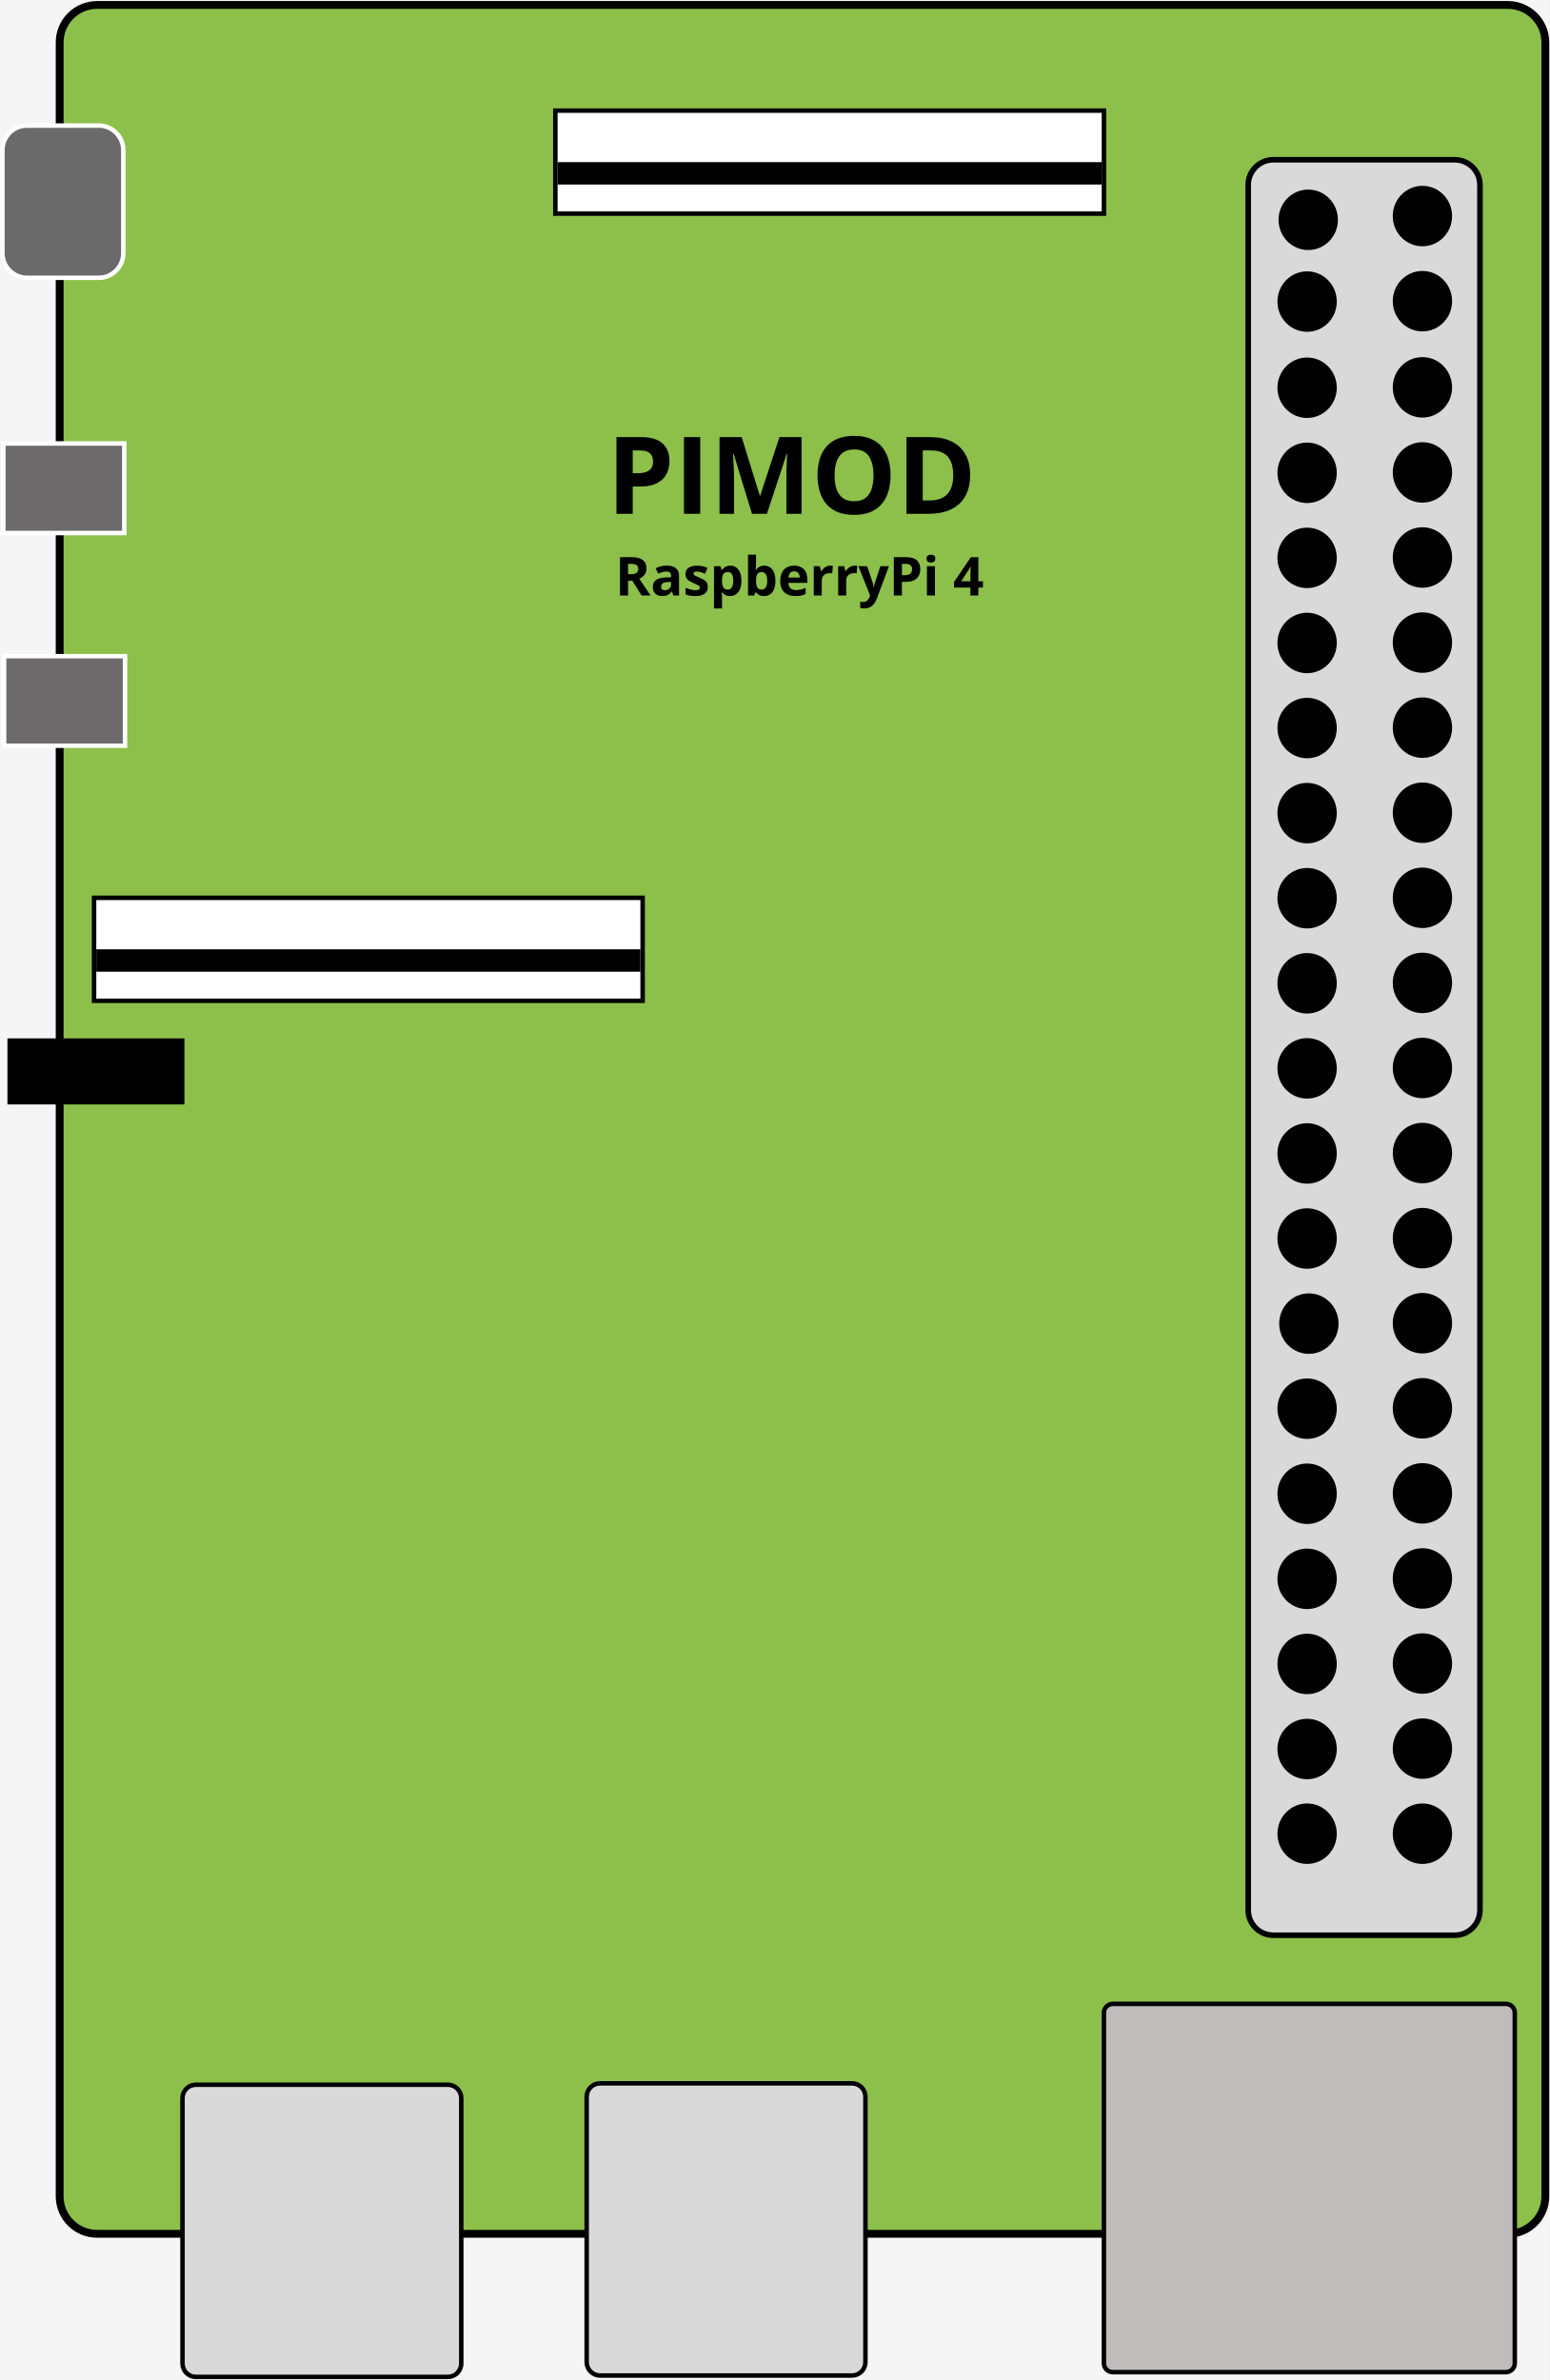
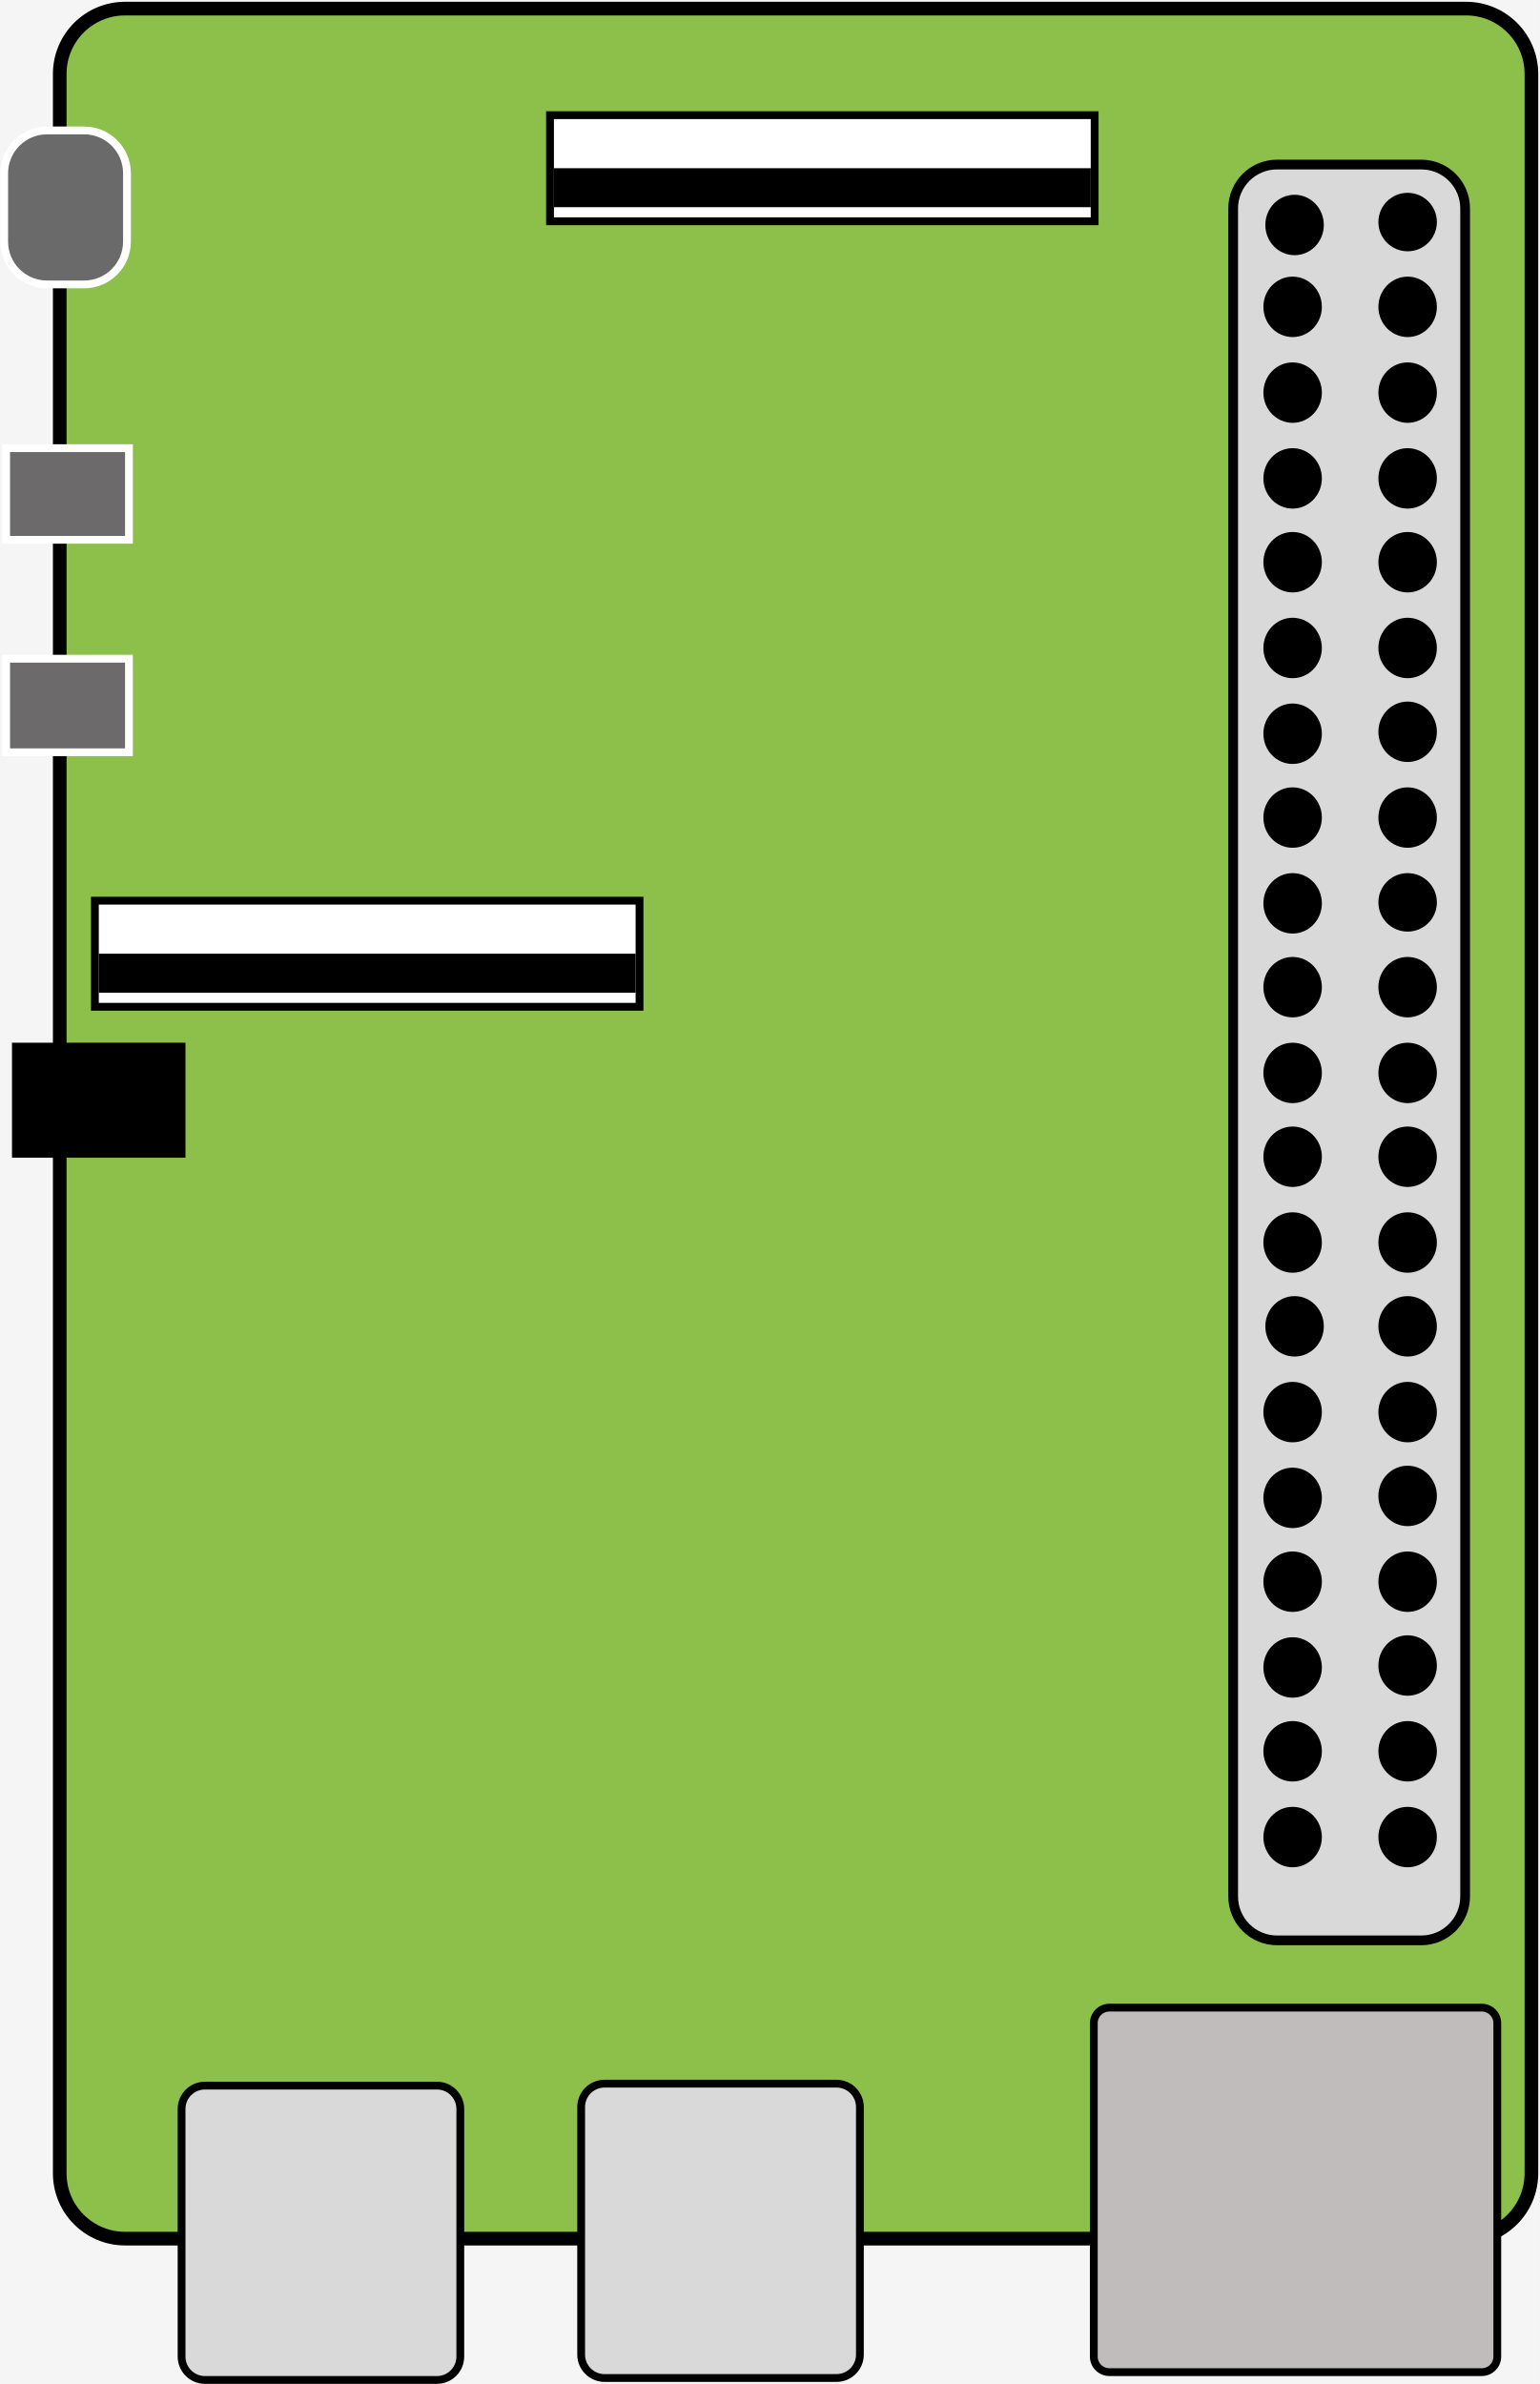
- <svg xmlns="http://www.w3.org/2000/svg" width="1384" height="2126" viewBox="0 0 1384 2126" fill="none">
-   <rect width="1384" height="2126" fill="#F5F5F5" />
-   <rect x="1380.29" y="1995.42" width="1327" height="1991" rx="33.5" transform="rotate(180 1380.29 1995.42)" fill="#8CC04B" stroke="black" stroke-width="7" />
-   <rect x="1321.88" y="1728.71" width="207" height="1586" rx="22.5" transform="rotate(180 1321.88 1728.71)" fill="#D9D9D9" stroke="black" stroke-width="5" />
-   <ellipse cx="1270.5" cy="1638.01" rx="26.5" ry="27" transform="rotate(-180 1270.5 1638.01)" fill="black" />
-   <ellipse cx="1167.5" cy="1638" rx="26.5" ry="27" transform="rotate(-180 1167.5 1638)" fill="black" />
-   <ellipse cx="1270.5" cy="1562" rx="26.5" ry="27" transform="rotate(-180 1270.5 1562)" fill="black" />
-   <ellipse cx="1167.5" cy="1562.35" rx="26.5" ry="27" transform="rotate(-180 1167.5 1562.35)" fill="black" />
-   <ellipse cx="1270.5" cy="1486" rx="26.5" ry="27" transform="rotate(-180 1270.5 1486)" fill="black" />
-   <ellipse cx="1167.5" cy="1486.35" rx="26.5" ry="27" transform="rotate(-180 1167.5 1486.35)" fill="black" />
-   <ellipse cx="1270.5" cy="1409.99" rx="26.5" ry="27" transform="rotate(-180 1270.5 1409.99)" fill="black" />
-   <ellipse cx="1167.5" cy="1410.34" rx="26.5" ry="27" transform="rotate(-180 1167.5 1410.34)" fill="black" />
-   <ellipse cx="1270.5" cy="1333.99" rx="26.5" ry="27" transform="rotate(-180 1270.5 1333.99)" fill="black" />
-   <ellipse cx="1167.5" cy="1334.35" rx="26.5" ry="27" transform="rotate(-180 1167.5 1334.35)" fill="black" />
-   <ellipse cx="1270.5" cy="1257.99" rx="26.5" ry="27" transform="rotate(-180 1270.5 1257.99)" fill="black" />
-   <ellipse cx="1167.5" cy="1258.34" rx="26.5" ry="27" transform="rotate(-180 1167.5 1258.34)" fill="black" />
-   <ellipse cx="1270.5" cy="1181.99" rx="26.5" ry="27" transform="rotate(-180 1270.5 1181.99)" fill="black" />
-   <ellipse cx="1169.08" cy="1182.35" rx="26.5" ry="27" transform="rotate(-180 1169.08 1182.35)" fill="black" />
-   <ellipse cx="1270.5" cy="1106" rx="26.5" ry="27" transform="rotate(-180 1270.5 1106)" fill="black" />
-   <ellipse cx="1167.5" cy="1106.35" rx="26.5" ry="27" transform="rotate(-180 1167.5 1106.35)" fill="black" />
-   <ellipse cx="1270.5" cy="1030" rx="26.5" ry="27" transform="rotate(-180 1270.5 1030)" fill="black" />
-   <ellipse cx="1167.5" cy="1030.35" rx="26.5" ry="27" transform="rotate(-180 1167.5 1030.35)" fill="black" />
-   <ellipse cx="1270.5" cy="953.996" rx="26.5" ry="27" transform="rotate(-180 1270.5 953.996)" fill="black" />
-   <ellipse cx="1167.5" cy="954.347" rx="26.5" ry="27" transform="rotate(-180 1167.5 954.347)" fill="black" />
-   <ellipse cx="1270.5" cy="877.997" rx="26.5" ry="27" transform="rotate(-180 1270.5 877.997)" fill="black" />
-   <ellipse cx="1167.5" cy="878.354" rx="26.5" ry="27" transform="rotate(-180 1167.5 878.354)" fill="black" />
-   <ellipse cx="1270.5" cy="801.994" rx="26.5" ry="27" transform="rotate(-180 1270.5 801.994)" fill="black" />
-   <ellipse cx="1167.5" cy="802.344" rx="26.5" ry="27" transform="rotate(-180 1167.5 802.344)" fill="black" />
-   <ellipse cx="1270.5" cy="725.994" rx="26.5" ry="27" transform="rotate(-180 1270.5 725.994)" fill="black" />
-   <ellipse cx="1167.5" cy="726.351" rx="26.5" ry="27" transform="rotate(-180 1167.5 726.351)" fill="black" />
-   <ellipse cx="1270.5" cy="649.995" rx="26.5" ry="27" transform="rotate(-180 1270.5 649.995)" fill="black" />
-   <ellipse cx="1167.5" cy="650.345" rx="26.5" ry="27" transform="rotate(-180 1167.5 650.345)" fill="black" />
-   <ellipse cx="1270.5" cy="573.995" rx="26.5" ry="27" transform="rotate(-180 1270.5 573.995)" fill="black" />
-   <ellipse cx="1167.5" cy="574.352" rx="26.5" ry="27" transform="rotate(-180 1167.5 574.352)" fill="black" />
-   <ellipse cx="1270.5" cy="497.999" rx="26.5" ry="27" transform="rotate(-180 1270.5 497.999)" fill="black" />
-   <ellipse cx="1167.5" cy="498.349" rx="26.5" ry="27" transform="rotate(-180 1167.5 498.349)" fill="black" />
-   <ellipse cx="1270.5" cy="422" rx="26.5" ry="27" transform="rotate(-180 1270.5 422)" fill="black" />
-   <ellipse cx="1167.5" cy="422.356" rx="26.5" ry="27" transform="rotate(-180 1167.5 422.356)" fill="black" />
-   <ellipse cx="1270.5" cy="346" rx="26.5" ry="27" transform="rotate(-180 1270.5 346)" fill="black" />
-   <ellipse cx="1167.5" cy="346.35" rx="26.5" ry="27" transform="rotate(-180 1167.5 346.35)" fill="black" />
-   <ellipse cx="1270.5" cy="269.035" rx="26.5" ry="27" transform="rotate(-180 1270.5 269.035)" fill="black" />
-   <ellipse cx="1167.5" cy="269.392" rx="26.5" ry="27" transform="rotate(-180 1167.5 269.392)" fill="black" />
-   <ellipse cx="1270.5" cy="193" rx="26.5" ry="27" transform="rotate(-180 1270.5 193)" fill="black" />
-   <ellipse id="pin-001" cx="1168.5" cy="196.35" rx="26.5" ry="27" transform="rotate(-180 1168.5 196.35)" fill="black" />
-   <rect x="1353" y="2119" width="367" height="329" rx="8" transform="rotate(180 1353 2119)" fill="#C0BCBC" stroke="black" stroke-width="4" />
-   <rect x="772.998" y="2122" width="249" height="261" rx="12" transform="rotate(180 772.998 2122)" fill="#D9D9D9" stroke="black" stroke-width="4" />
-   <rect x="412" y="2123.23" width="249" height="261" rx="12" transform="rotate(180 412 2123.23)" fill="#D9D9D9" stroke="black" stroke-width="4" />
-   <rect x="110.149" y="248.156" width="108" height="136" rx="22" transform="rotate(180 110.149 248.156)" fill="#6A6A6A" stroke="white" stroke-width="4" />
-   <rect x="111.665" y="666.154" width="108" height="80" transform="rotate(180 111.665 666.154)" fill="#6C6A6A" stroke="white" stroke-width="4" />
-   <rect x="111.019" y="476.155" width="108" height="80" transform="rotate(180 111.019 476.155)" fill="#6C6A6A" stroke="white" stroke-width="4" />
-   <line x1="164.729" y1="957.06" x2="6.65" y2="957.06" stroke="black" stroke-width="59" />
-   <rect x="986.033" y="190.828" width="490" height="92" transform="rotate(180 986.033 190.828)" fill="white" stroke="black" stroke-width="4" />
-   <line x1="984.033" y1="154.828" x2="498.033" y2="154.828" stroke="black" stroke-width="20" />
-   <rect x="574" y="894" width="490" height="92" transform="rotate(180 574 894)" fill="white" stroke="black" stroke-width="4" />
-   <line x1="572" y1="858" x2="86" y2="858" stroke="black" stroke-width="20" />
-   <path d="M572.516 390.469C581.359 390.469 587.812 392.375 591.875 396.188C595.938 399.969 597.969 405.188 597.969 411.844C597.969 414.844 597.516 417.719 596.609 420.469C595.703 423.188 594.219 425.609 592.156 427.734C590.125 429.859 587.406 431.547 584 432.797C580.594 434.016 576.391 434.625 571.391 434.625H565.156V459H550.625V390.469H572.516ZM571.766 402.375H565.156V422.719H569.938C572.656 422.719 575.016 422.359 577.016 421.641C579.016 420.922 580.562 419.797 581.656 418.266C582.75 416.734 583.297 414.766 583.297 412.359C583.297 408.984 582.359 406.484 580.484 404.859C578.609 403.203 575.703 402.375 571.766 402.375ZM610.906 459V390.469H625.438V459H610.906ZM671.703 459L655.203 405.234H654.781C654.844 406.516 654.938 408.453 655.062 411.047C655.219 413.609 655.359 416.344 655.484 419.25C655.609 422.156 655.672 424.781 655.672 427.125V459H642.688V390.469H662.469L678.688 442.875H678.969L696.172 390.469H715.953V459H702.406V426.562C702.406 424.406 702.438 421.922 702.5 419.109C702.594 416.297 702.703 413.625 702.828 411.094C702.953 408.531 703.047 406.609 703.109 405.328H702.688L685.016 459H671.703ZM795.453 424.641C795.453 429.922 794.797 434.734 793.484 439.078C792.172 443.391 790.172 447.109 787.484 450.234C784.828 453.359 781.453 455.766 777.359 457.453C773.266 459.109 768.422 459.938 762.828 459.938C757.234 459.938 752.391 459.109 748.297 457.453C744.203 455.766 740.812 453.359 738.125 450.234C735.469 447.109 733.484 443.375 732.172 439.031C730.859 434.688 730.203 429.859 730.203 424.547C730.203 417.453 731.359 411.281 733.672 406.031C736.016 400.75 739.609 396.656 744.453 393.75C749.297 390.844 755.453 389.391 762.922 389.391C770.359 389.391 776.469 390.844 781.25 393.75C786.062 396.656 789.625 400.75 791.938 406.031C794.281 411.312 795.453 417.516 795.453 424.641ZM745.438 424.641C745.438 429.422 746.031 433.547 747.219 437.016C748.438 440.453 750.328 443.109 752.891 444.984C755.453 446.828 758.766 447.75 762.828 447.75C766.953 447.75 770.297 446.828 772.859 444.984C775.422 443.109 777.281 440.453 778.438 437.016C779.625 433.547 780.219 429.422 780.219 424.641C780.219 417.453 778.875 411.797 776.188 407.672C773.5 403.547 769.078 401.484 762.922 401.484C758.828 401.484 755.484 402.422 752.891 404.297C750.328 406.141 748.438 408.797 747.219 412.266C746.031 415.703 745.438 419.828 745.438 424.641ZM866.516 424.078C866.516 431.797 865.031 438.25 862.062 443.438C859.125 448.594 854.859 452.484 849.266 455.109C843.672 457.703 836.938 459 829.062 459H809.656V390.469H831.172C838.359 390.469 844.594 391.75 849.875 394.312C855.156 396.844 859.25 400.609 862.156 405.609C865.062 410.578 866.516 416.734 866.516 424.078ZM851.422 424.453C851.422 419.391 850.672 415.234 849.172 411.984C847.703 408.703 845.516 406.281 842.609 404.719C839.734 403.156 836.172 402.375 831.922 402.375H824.188V447H830.422C837.516 447 842.781 445.109 846.219 441.328C849.688 437.547 851.422 431.922 851.422 424.453Z" fill="black" />
-   <path d="M563.737 497.709C566.847 497.709 569.409 498.084 571.425 498.834C573.456 499.584 574.964 500.717 575.948 502.232C576.933 503.748 577.425 505.662 577.425 507.975C577.425 509.537 577.128 510.904 576.534 512.076C575.94 513.248 575.159 514.24 574.19 515.053C573.222 515.865 572.175 516.529 571.05 517.045L581.128 531.975H573.065L564.886 518.826H561.018V531.975H553.753V497.709H563.737ZM563.222 503.662H561.018V512.92H563.362C565.768 512.92 567.487 512.521 568.518 511.725C569.565 510.912 570.089 509.725 570.089 508.162C570.089 506.537 569.526 505.381 568.401 504.693C567.292 504.006 565.565 503.662 563.222 503.662ZM595.612 505.232C599.128 505.232 601.823 505.998 603.698 507.529C605.573 509.06 606.511 511.389 606.511 514.514V531.975H601.518L600.136 528.412H599.948C599.198 529.35 598.433 530.115 597.651 530.709C596.87 531.303 595.972 531.74 594.956 532.021C593.94 532.303 592.706 532.443 591.253 532.443C589.706 532.443 588.315 532.146 587.081 531.553C585.862 530.959 584.901 530.053 584.198 528.834C583.495 527.6 583.143 526.037 583.143 524.146C583.143 521.365 584.12 519.318 586.073 518.006C588.026 516.678 590.956 515.943 594.862 515.803L599.409 515.662V514.514C599.409 513.139 599.05 512.131 598.331 511.49C597.612 510.85 596.612 510.529 595.331 510.529C594.065 510.529 592.823 510.709 591.604 511.068C590.386 511.428 589.167 511.881 587.948 512.428L585.581 507.6C586.972 506.865 588.526 506.287 590.245 505.865C591.979 505.443 593.768 505.232 595.612 505.232ZM599.409 519.834L596.643 519.928C594.331 519.99 592.722 520.404 591.815 521.17C590.925 521.935 590.479 522.943 590.479 524.193C590.479 525.287 590.8 526.068 591.44 526.537C592.081 526.99 592.917 527.217 593.948 527.217C595.479 527.217 596.768 526.764 597.815 525.857C598.878 524.951 599.409 523.662 599.409 521.99V519.834ZM632.175 524.193C632.175 525.975 631.753 527.482 630.909 528.717C630.081 529.935 628.839 530.865 627.183 531.506C625.526 532.131 623.464 532.443 620.995 532.443C619.167 532.443 617.597 532.326 616.284 532.092C614.987 531.857 613.675 531.467 612.347 530.92V525.014C613.768 525.654 615.292 526.185 616.917 526.607C618.558 527.014 619.995 527.217 621.229 527.217C622.62 527.217 623.612 527.014 624.206 526.607C624.815 526.185 625.12 525.639 625.12 524.967C625.12 524.529 624.995 524.139 624.745 523.795C624.511 523.435 623.995 523.037 623.198 522.6C622.401 522.146 621.151 521.56 619.448 520.842C617.808 520.154 616.456 519.459 615.393 518.756C614.347 518.053 613.565 517.225 613.05 516.271C612.55 515.303 612.3 514.076 612.3 512.592C612.3 510.17 613.237 508.35 615.112 507.131C617.003 505.896 619.526 505.279 622.683 505.279C624.308 505.279 625.854 505.443 627.323 505.771C628.808 506.1 630.331 506.623 631.893 507.342L629.737 512.498C628.44 511.935 627.214 511.475 626.058 511.115C624.917 510.756 623.753 510.576 622.565 510.576C621.518 510.576 620.729 510.717 620.198 510.998C619.667 511.279 619.401 511.709 619.401 512.287C619.401 512.709 619.534 513.084 619.8 513.412C620.081 513.74 620.612 514.107 621.393 514.514C622.19 514.904 623.354 515.412 624.886 516.037C626.37 516.646 627.659 517.287 628.753 517.959C629.847 518.615 630.69 519.435 631.284 520.42C631.878 521.389 632.175 522.646 632.175 524.193ZM652.331 505.279C655.284 505.279 657.667 506.428 659.479 508.725C661.308 511.021 662.222 514.389 662.222 518.826C662.222 521.795 661.792 524.295 660.933 526.326C660.073 528.342 658.886 529.865 657.37 530.896C655.854 531.928 654.112 532.443 652.143 532.443C650.878 532.443 649.792 532.287 648.886 531.975C647.979 531.646 647.206 531.232 646.565 530.732C645.925 530.217 645.37 529.67 644.901 529.092H644.526C644.651 529.717 644.745 530.357 644.808 531.014C644.87 531.67 644.901 532.31 644.901 532.935V543.506H637.753V505.771H643.565L644.573 509.17H644.901C645.37 508.467 645.94 507.818 646.612 507.225C647.284 506.631 648.089 506.162 649.026 505.818C649.979 505.459 651.081 505.279 652.331 505.279ZM650.034 510.998C648.784 510.998 647.792 511.256 647.058 511.771C646.323 512.287 645.784 513.06 645.44 514.092C645.112 515.123 644.933 516.428 644.901 518.006V518.779C644.901 520.467 645.058 521.896 645.37 523.068C645.698 524.24 646.237 525.131 646.987 525.74C647.753 526.35 648.8 526.654 650.128 526.654C651.222 526.654 652.12 526.35 652.823 525.74C653.526 525.131 654.05 524.24 654.393 523.068C654.753 521.881 654.933 520.435 654.933 518.732C654.933 516.17 654.534 514.24 653.737 512.943C652.94 511.646 651.706 510.998 650.034 510.998ZM675.276 495.506V503.99C675.276 504.975 675.245 505.951 675.183 506.92C675.136 507.889 675.073 508.639 674.995 509.17H675.276C675.964 508.092 676.901 507.178 678.089 506.428C679.276 505.662 680.815 505.279 682.706 505.279C685.643 505.279 688.026 506.428 689.854 508.725C691.683 511.021 692.597 514.389 692.597 518.826C692.597 521.81 692.175 524.318 691.331 526.35C690.487 528.365 689.308 529.889 687.792 530.92C686.276 531.935 684.518 532.443 682.518 532.443C680.597 532.443 679.081 532.1 677.972 531.412C676.862 530.725 675.964 529.951 675.276 529.092H674.784L673.589 531.975H668.128V495.506H675.276ZM680.409 510.998C679.159 510.998 678.167 511.256 677.433 511.771C676.698 512.287 676.159 513.06 675.815 514.092C675.487 515.123 675.308 516.428 675.276 518.006V518.779C675.276 521.326 675.651 523.279 676.401 524.639C677.151 525.982 678.518 526.654 680.503 526.654C681.972 526.654 683.136 525.975 683.995 524.615C684.87 523.256 685.308 521.295 685.308 518.732C685.308 516.17 684.87 514.24 683.995 512.943C683.12 511.646 681.925 510.998 680.409 510.998ZM709.308 505.279C711.729 505.279 713.815 505.748 715.565 506.685C717.315 507.607 718.667 508.951 719.62 510.717C720.573 512.482 721.05 514.639 721.05 517.185V520.654H704.151C704.229 522.67 704.831 524.256 705.956 525.412C707.097 526.553 708.675 527.123 710.69 527.123C712.362 527.123 713.893 526.951 715.284 526.607C716.675 526.264 718.104 525.748 719.573 525.06V530.592C718.276 531.232 716.917 531.701 715.495 531.998C714.089 532.295 712.378 532.443 710.362 532.443C707.737 532.443 705.409 531.959 703.378 530.99C701.362 530.021 699.776 528.545 698.62 526.56C697.479 524.576 696.909 522.076 696.909 519.06C696.909 515.998 697.425 513.451 698.456 511.42C699.503 509.373 700.956 507.842 702.815 506.826C704.675 505.795 706.839 505.279 709.308 505.279ZM709.354 510.365C707.964 510.365 706.808 510.81 705.886 511.701C704.979 512.592 704.456 513.99 704.315 515.896H714.347C714.331 514.834 714.136 513.889 713.761 513.06C713.401 512.232 712.854 511.576 712.12 511.092C711.401 510.607 710.479 510.365 709.354 510.365ZM741.487 505.279C741.847 505.279 742.261 505.303 742.729 505.35C743.214 505.381 743.604 505.428 743.901 505.49L743.362 512.193C743.128 512.115 742.792 512.06 742.354 512.029C741.933 511.982 741.565 511.959 741.253 511.959C740.331 511.959 739.433 512.076 738.558 512.31C737.698 512.545 736.925 512.928 736.237 513.459C735.55 513.975 735.003 514.662 734.597 515.521C734.206 516.365 734.011 517.404 734.011 518.639V531.975H726.862V505.771H732.276L733.331 510.178H733.683C734.198 509.287 734.839 508.475 735.604 507.74C736.386 506.99 737.268 506.396 738.253 505.959C739.253 505.506 740.331 505.279 741.487 505.279ZM763.284 505.279C763.643 505.279 764.058 505.303 764.526 505.35C765.011 505.381 765.401 505.428 765.698 505.49L765.159 512.193C764.925 512.115 764.589 512.06 764.151 512.029C763.729 511.982 763.362 511.959 763.05 511.959C762.128 511.959 761.229 512.076 760.354 512.31C759.495 512.545 758.722 512.928 758.034 513.459C757.347 513.975 756.8 514.662 756.393 515.521C756.003 516.365 755.808 517.404 755.808 518.639V531.975H748.659V505.771H754.073L755.128 510.178H755.479C755.995 509.287 756.636 508.475 757.401 507.74C758.183 506.99 759.065 506.396 760.05 505.959C761.05 505.506 762.128 505.279 763.284 505.279ZM766.706 505.771H774.534L779.479 520.514C779.636 520.982 779.768 521.459 779.878 521.943C779.987 522.428 780.081 522.928 780.159 523.443C780.237 523.959 780.3 524.498 780.347 525.06H780.487C780.581 524.217 780.706 523.428 780.862 522.693C781.034 521.959 781.245 521.232 781.495 520.514L786.347 505.771H794.011L782.925 535.326C782.253 537.139 781.378 538.646 780.3 539.85C779.222 541.068 777.979 541.982 776.573 542.592C775.183 543.201 773.651 543.506 771.979 543.506C771.167 543.506 770.464 543.459 769.87 543.365C769.276 543.287 768.768 543.201 768.347 543.107V537.435C768.675 537.514 769.089 537.584 769.589 537.646C770.089 537.709 770.612 537.74 771.159 537.74C772.159 537.74 773.018 537.529 773.737 537.107C774.456 536.685 775.058 536.115 775.542 535.396C776.026 534.693 776.409 533.92 776.69 533.076L777.112 531.787L766.706 505.771ZM809.292 497.709C813.714 497.709 816.94 498.662 818.972 500.568C821.003 502.459 822.018 505.068 822.018 508.396C822.018 509.896 821.792 511.334 821.339 512.709C820.886 514.068 820.143 515.279 819.112 516.342C818.097 517.404 816.737 518.248 815.034 518.873C813.331 519.482 811.229 519.787 808.729 519.787H805.612V531.975H798.347V497.709H809.292ZM808.917 503.662H805.612V513.834H808.003C809.362 513.834 810.542 513.654 811.542 513.295C812.542 512.935 813.315 512.373 813.862 511.607C814.409 510.842 814.683 509.857 814.683 508.654C814.683 506.967 814.214 505.717 813.276 504.904C812.339 504.076 810.886 503.662 808.917 503.662ZM835.073 505.771V531.975H827.925V505.771H835.073ZM831.511 495.506C832.573 495.506 833.487 495.756 834.253 496.256C835.018 496.74 835.401 497.654 835.401 498.998C835.401 500.326 835.018 501.248 834.253 501.764C833.487 502.264 832.573 502.514 831.511 502.514C830.433 502.514 829.511 502.264 828.745 501.764C827.995 501.248 827.62 500.326 827.62 498.998C827.62 497.654 827.995 496.74 828.745 496.256C829.511 495.756 830.433 495.506 831.511 495.506ZM877.964 524.873H873.839V531.975H866.761V524.873H852.136V519.834L867.159 497.709H873.839V519.248H877.964V524.873ZM866.761 519.248V513.435C866.761 512.889 866.768 512.24 866.784 511.49C866.815 510.74 866.847 509.99 866.878 509.24C866.909 508.49 866.94 507.826 866.972 507.248C867.018 506.654 867.05 506.24 867.065 506.006H866.878C866.581 506.646 866.268 507.271 865.94 507.881C865.612 508.475 865.229 509.1 864.792 509.756L858.511 519.248H866.761Z" fill="black" />
+ <svg xmlns="http://www.w3.org/2000/svg" width="790" height="1223" viewBox="0 0 790 1223" fill="none">
+   <rect width="790" height="1223" fill="#F5F5F5" />
+   <rect id="primary-board" x="785.649" y="1148.42" width="755" height="1144" rx="33.5" transform="rotate(180 785.649 1148.42)" fill="#8CC04B" stroke="black" stroke-width="7" />
+   <rect id="pin-layout" x="751.649" y="995.415" width="119" height="911" rx="22.5" transform="rotate(180 751.649 995.415)" fill="#D9D9D9" stroke="black" stroke-width="5" />
+   <ellipse id="pin-040" cx="722.149" cy="942.415" rx="15" ry="15.5" transform="rotate(-180 722.149 942.415)" fill="black" />
+   <ellipse id="pin-039" cx="663.149" cy="942.415" rx="15" ry="15.5" transform="rotate(-180 663.149 942.415)" fill="black" />
+   <ellipse id="pin-038" cx="722.149" cy="898.415" rx="15" ry="15.5" transform="rotate(-180 722.149 898.415)" fill="black" />
+   <ellipse id="pin-037" cx="663.149" cy="898.415" rx="15" ry="15.5" transform="rotate(-180 663.149 898.415)" fill="black" />
+   <ellipse id="pin-036" cx="722.149" cy="854.415" rx="15" ry="15.5" transform="rotate(-180 722.149 854.415)" fill="black" />
+   <ellipse id="pin-035" cx="663.149" cy="855.415" rx="15" ry="15.5" transform="rotate(-180 663.149 855.415)" fill="black" />
+   <ellipse id="pin-034" cx="722.149" cy="811.415" rx="15" ry="15.5" transform="rotate(-180 722.149 811.415)" fill="black" />
+   <ellipse id="pin-033" cx="663.149" cy="811.415" rx="15" ry="15.5" transform="rotate(-180 663.149 811.415)" fill="black" />
+   <ellipse id="pin-032" cx="722.149" cy="767.415" rx="15" ry="15.5" transform="rotate(-180 722.149 767.415)" fill="black" />
+   <ellipse id="pin-031" cx="663.149" cy="768.415" rx="15" ry="15.5" transform="rotate(-180 663.149 768.415)" fill="black" />
+   <ellipse id="pin-030" cx="722.149" cy="724.415" rx="15" ry="15.5" transform="rotate(-180 722.149 724.415)" fill="black" />
+   <ellipse id="pin-029" cx="663.149" cy="724.415" rx="15" ry="15.5" transform="rotate(-180 663.149 724.415)" fill="black" />
+   <ellipse id="pin-028" cx="722.149" cy="680.415" rx="15" ry="15.5" transform="rotate(-180 722.149 680.415)" fill="black" />
+   <ellipse id="pin-027" cx="664.149" cy="680.415" rx="15" ry="15.5" transform="rotate(-180 664.149 680.415)" fill="black" />
+   <ellipse id="pin-026" cx="722.149" cy="637.415" rx="15" ry="15.5" transform="rotate(-180 722.149 637.415)" fill="black" />
+   <ellipse id="pin-025" cx="663.149" cy="637.415" rx="15" ry="15.5" transform="rotate(-180 663.149 637.415)" fill="black" />
+   <ellipse id="pin-024" cx="722.149" cy="593.415" rx="15" ry="15.5" transform="rotate(-180 722.149 593.415)" fill="black" />
+   <ellipse id="pin-023" cx="663.149" cy="593.415" rx="15" ry="15.5" transform="rotate(-180 663.149 593.415)" fill="black" />
+   <ellipse id="pin-022" cx="722.149" cy="550.415" rx="15" ry="15.5" transform="rotate(-180 722.149 550.415)" fill="black" />
+   <ellipse id="pin-021" cx="663.149" cy="550.415" rx="15" ry="15.5" transform="rotate(-180 663.149 550.415)" fill="black" />
+   <ellipse id="pin-020" cx="722.149" cy="506.415" rx="15" ry="15.5" transform="rotate(-180 722.149 506.415)" fill="black" />
+   <ellipse id="pin-019" cx="663.149" cy="506.415" rx="15" ry="15.5" transform="rotate(-180 663.149 506.415)" fill="black" />
+   <circle id="pin-018" cx="722.149" cy="462.915" r="15" transform="rotate(-180 722.149 462.915)" fill="black" />
+   <ellipse id="pin-017" cx="663.149" cy="463.415" rx="15" ry="15.5" transform="rotate(-180 663.149 463.415)" fill="black" />
+   <ellipse id="pin-016" cx="722.149" cy="419.415" rx="15" ry="15.5" transform="rotate(-180 722.149 419.415)" fill="black" />
+   <ellipse id="pin-015" cx="663.149" cy="419.415" rx="15" ry="15.5" transform="rotate(-180 663.149 419.415)" fill="black" />
+   <ellipse id="pin-014" cx="722.149" cy="375.415" rx="15" ry="15.5" transform="rotate(-180 722.149 375.415)" fill="black" />
+   <ellipse id="pin-013" cx="663.149" cy="376.415" rx="15" ry="15.5" transform="rotate(-180 663.149 376.415)" fill="black" />
+   <ellipse id="pin-012" cx="722.149" cy="332.415" rx="15" ry="15.5" transform="rotate(-180 722.149 332.415)" fill="black" />
+   <ellipse id="pin-011" cx="663.149" cy="332.415" rx="15" ry="15.5" transform="rotate(-180 663.149 332.415)" fill="black" />
+   <ellipse id="pin-010" cx="722.149" cy="288.415" rx="15" ry="15.5" transform="rotate(-180 722.149 288.415)" fill="black" />
+   <ellipse id="pin-009" cx="663.149" cy="288.415" rx="15" ry="15.5" transform="rotate(-180 663.149 288.415)" fill="black" />
+   <ellipse id="pin-008" cx="722.149" cy="245.415" rx="15" ry="15.5" transform="rotate(-180 722.149 245.415)" fill="black" />
+   <ellipse id="pin-007" cx="663.149" cy="245.415" rx="15" ry="15.5" transform="rotate(-180 663.149 245.415)" fill="black" />
+   <ellipse id="pin-006" cx="722.149" cy="201.415" rx="15" ry="15.5" transform="rotate(-180 722.149 201.415)" fill="black" />
+   <ellipse id="pin-005" cx="663.149" cy="201.415" rx="15" ry="15.5" transform="rotate(-180 663.149 201.415)" fill="black" />
+   <ellipse id="pin-004" cx="722.149" cy="157.415" rx="15" ry="15.5" transform="rotate(-180 722.149 157.415)" fill="black" />
+   <ellipse id="pin-003" cx="663.149" cy="157.415" rx="15" ry="15.5" transform="rotate(-180 663.149 157.415)" fill="black" />
+   <circle id="pin-002" cx="722.149" cy="113.915" r="15" transform="rotate(-180 722.149 113.915)" fill="black" />
+   <ellipse id="pin-001" cx="664.149" cy="115.415" rx="15" ry="15.5" transform="rotate(-180 664.149 115.415)" fill="black" />
+   <rect id="Ethernet" x="768.149" y="1216.92" width="207" height="187" rx="8" transform="rotate(180 768.149 1216.92)" fill="#C0BCBC" stroke="black" stroke-width="4" />
+   <rect id="USB-1" x="441.149" y="1219.92" width="143" height="151" rx="12" transform="rotate(180 441.149 1219.92)" fill="#D9D9D9" stroke="black" stroke-width="4" />
+   <rect id="USB-2" x="236.149" y="1220.92" width="143" height="151" rx="12" transform="rotate(180 236.149 1220.92)" fill="#D9D9D9" stroke="black" stroke-width="4" />
+   <rect id="power-port " x="65.149" y="145.915" width="63" height="79" rx="22" transform="rotate(180 65.1488 145.915)" fill="#6A6A6A" stroke="white" stroke-width="4" />
+   <rect id="micro-hdmi 2" x="66.149" y="385.915" width="63" height="48" transform="rotate(180 66.1488 385.915)" fill="#6C6A6A" stroke="white" stroke-width="4" />
+   <rect id="micro-hdmi 1" x="66.149" y="276.915" width="63" height="47" transform="rotate(180 66.1488 276.915)" fill="#6C6A6A" stroke="white" stroke-width="4" />
+   <line id="a/v-port" x1="95.149" y1="564.415" x2="6.149" y2="564.415" stroke="black" stroke-width="59" />
+   <g id="dsi-display port">
+     <rect id="Rectangle 9" x="561.581" y="113.507" width="279.408" height="54.431" transform="rotate(180 561.581 113.507)" fill="white" stroke="black" stroke-width="4" />
+     <line id="Line 2" x1="559.581" y1="96.292" x2="284.173" y2="96.292" stroke="black" stroke-width="20" />
+   </g>
+   <g id="csi-camera port">
+     <rect id="Rectangle 10" x="328.089" y="516.477" width="279.408" height="54.431" transform="rotate(180 328.089 516.477)" fill="white" stroke="black" stroke-width="4" />
+     <line id="Line 3" x1="326.089" y1="499.262" x2="50.681" y2="499.262" stroke="black" stroke-width="20" />
+   </g>
</svg>
